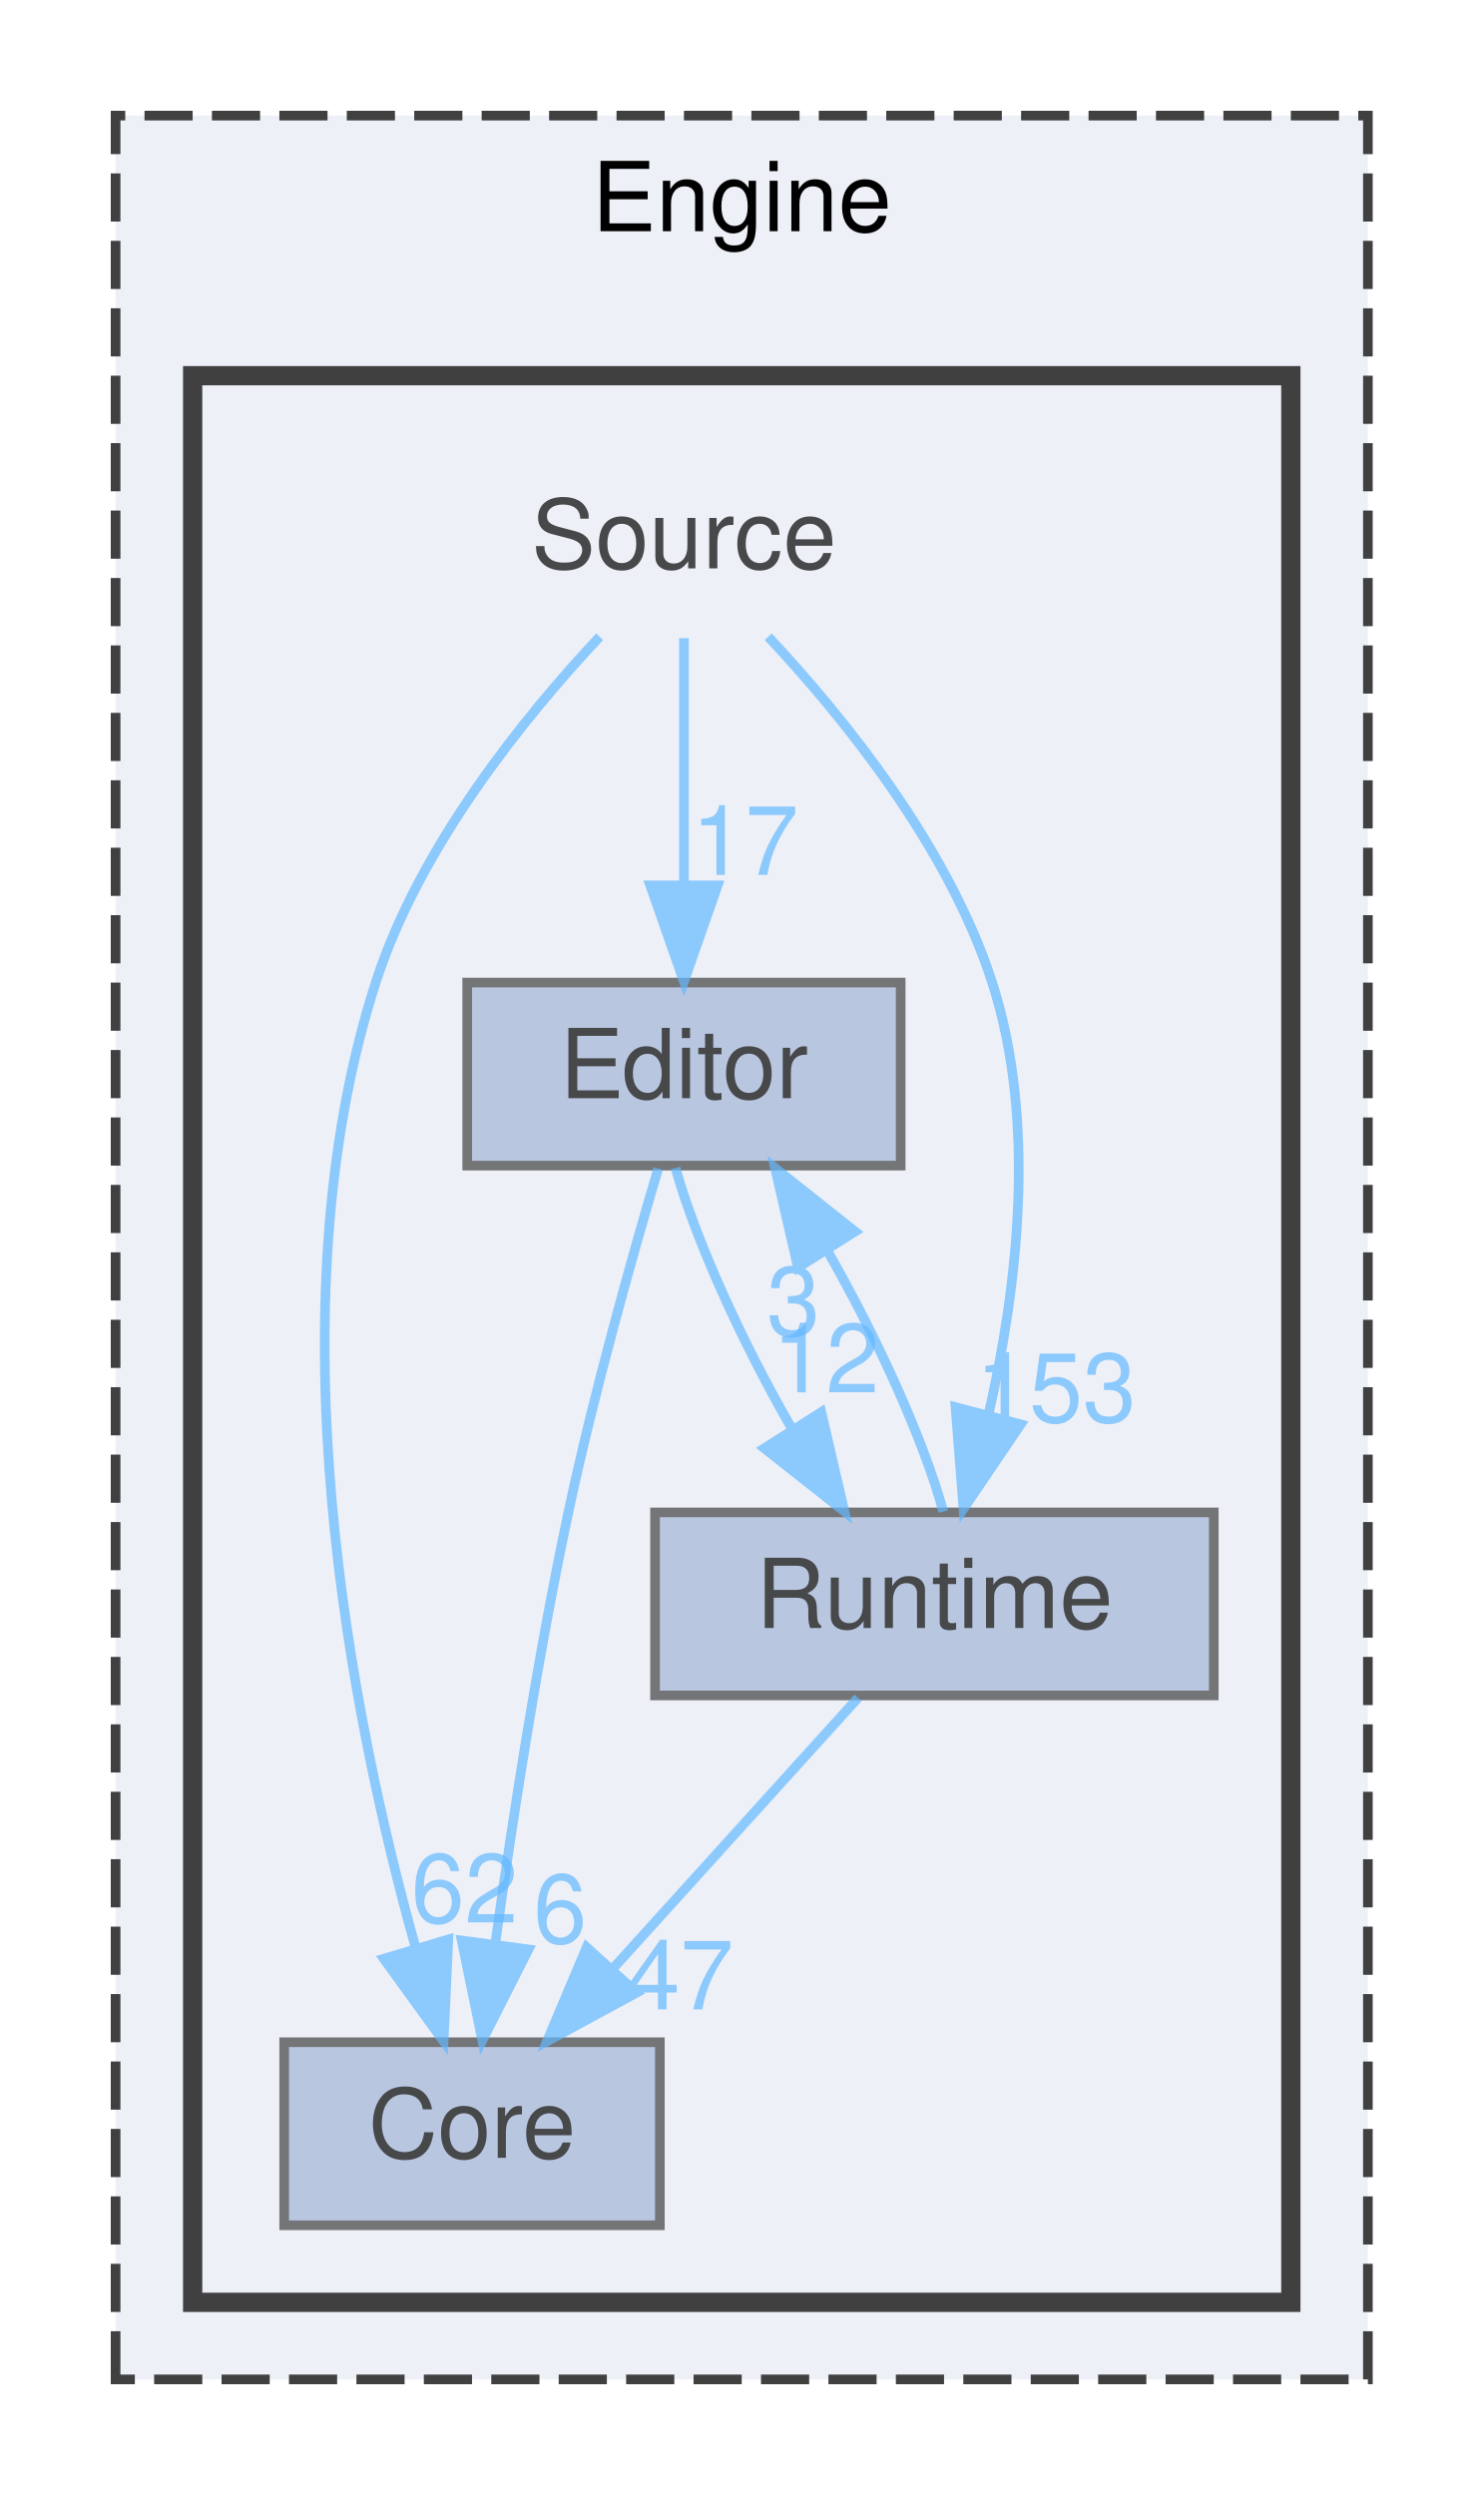
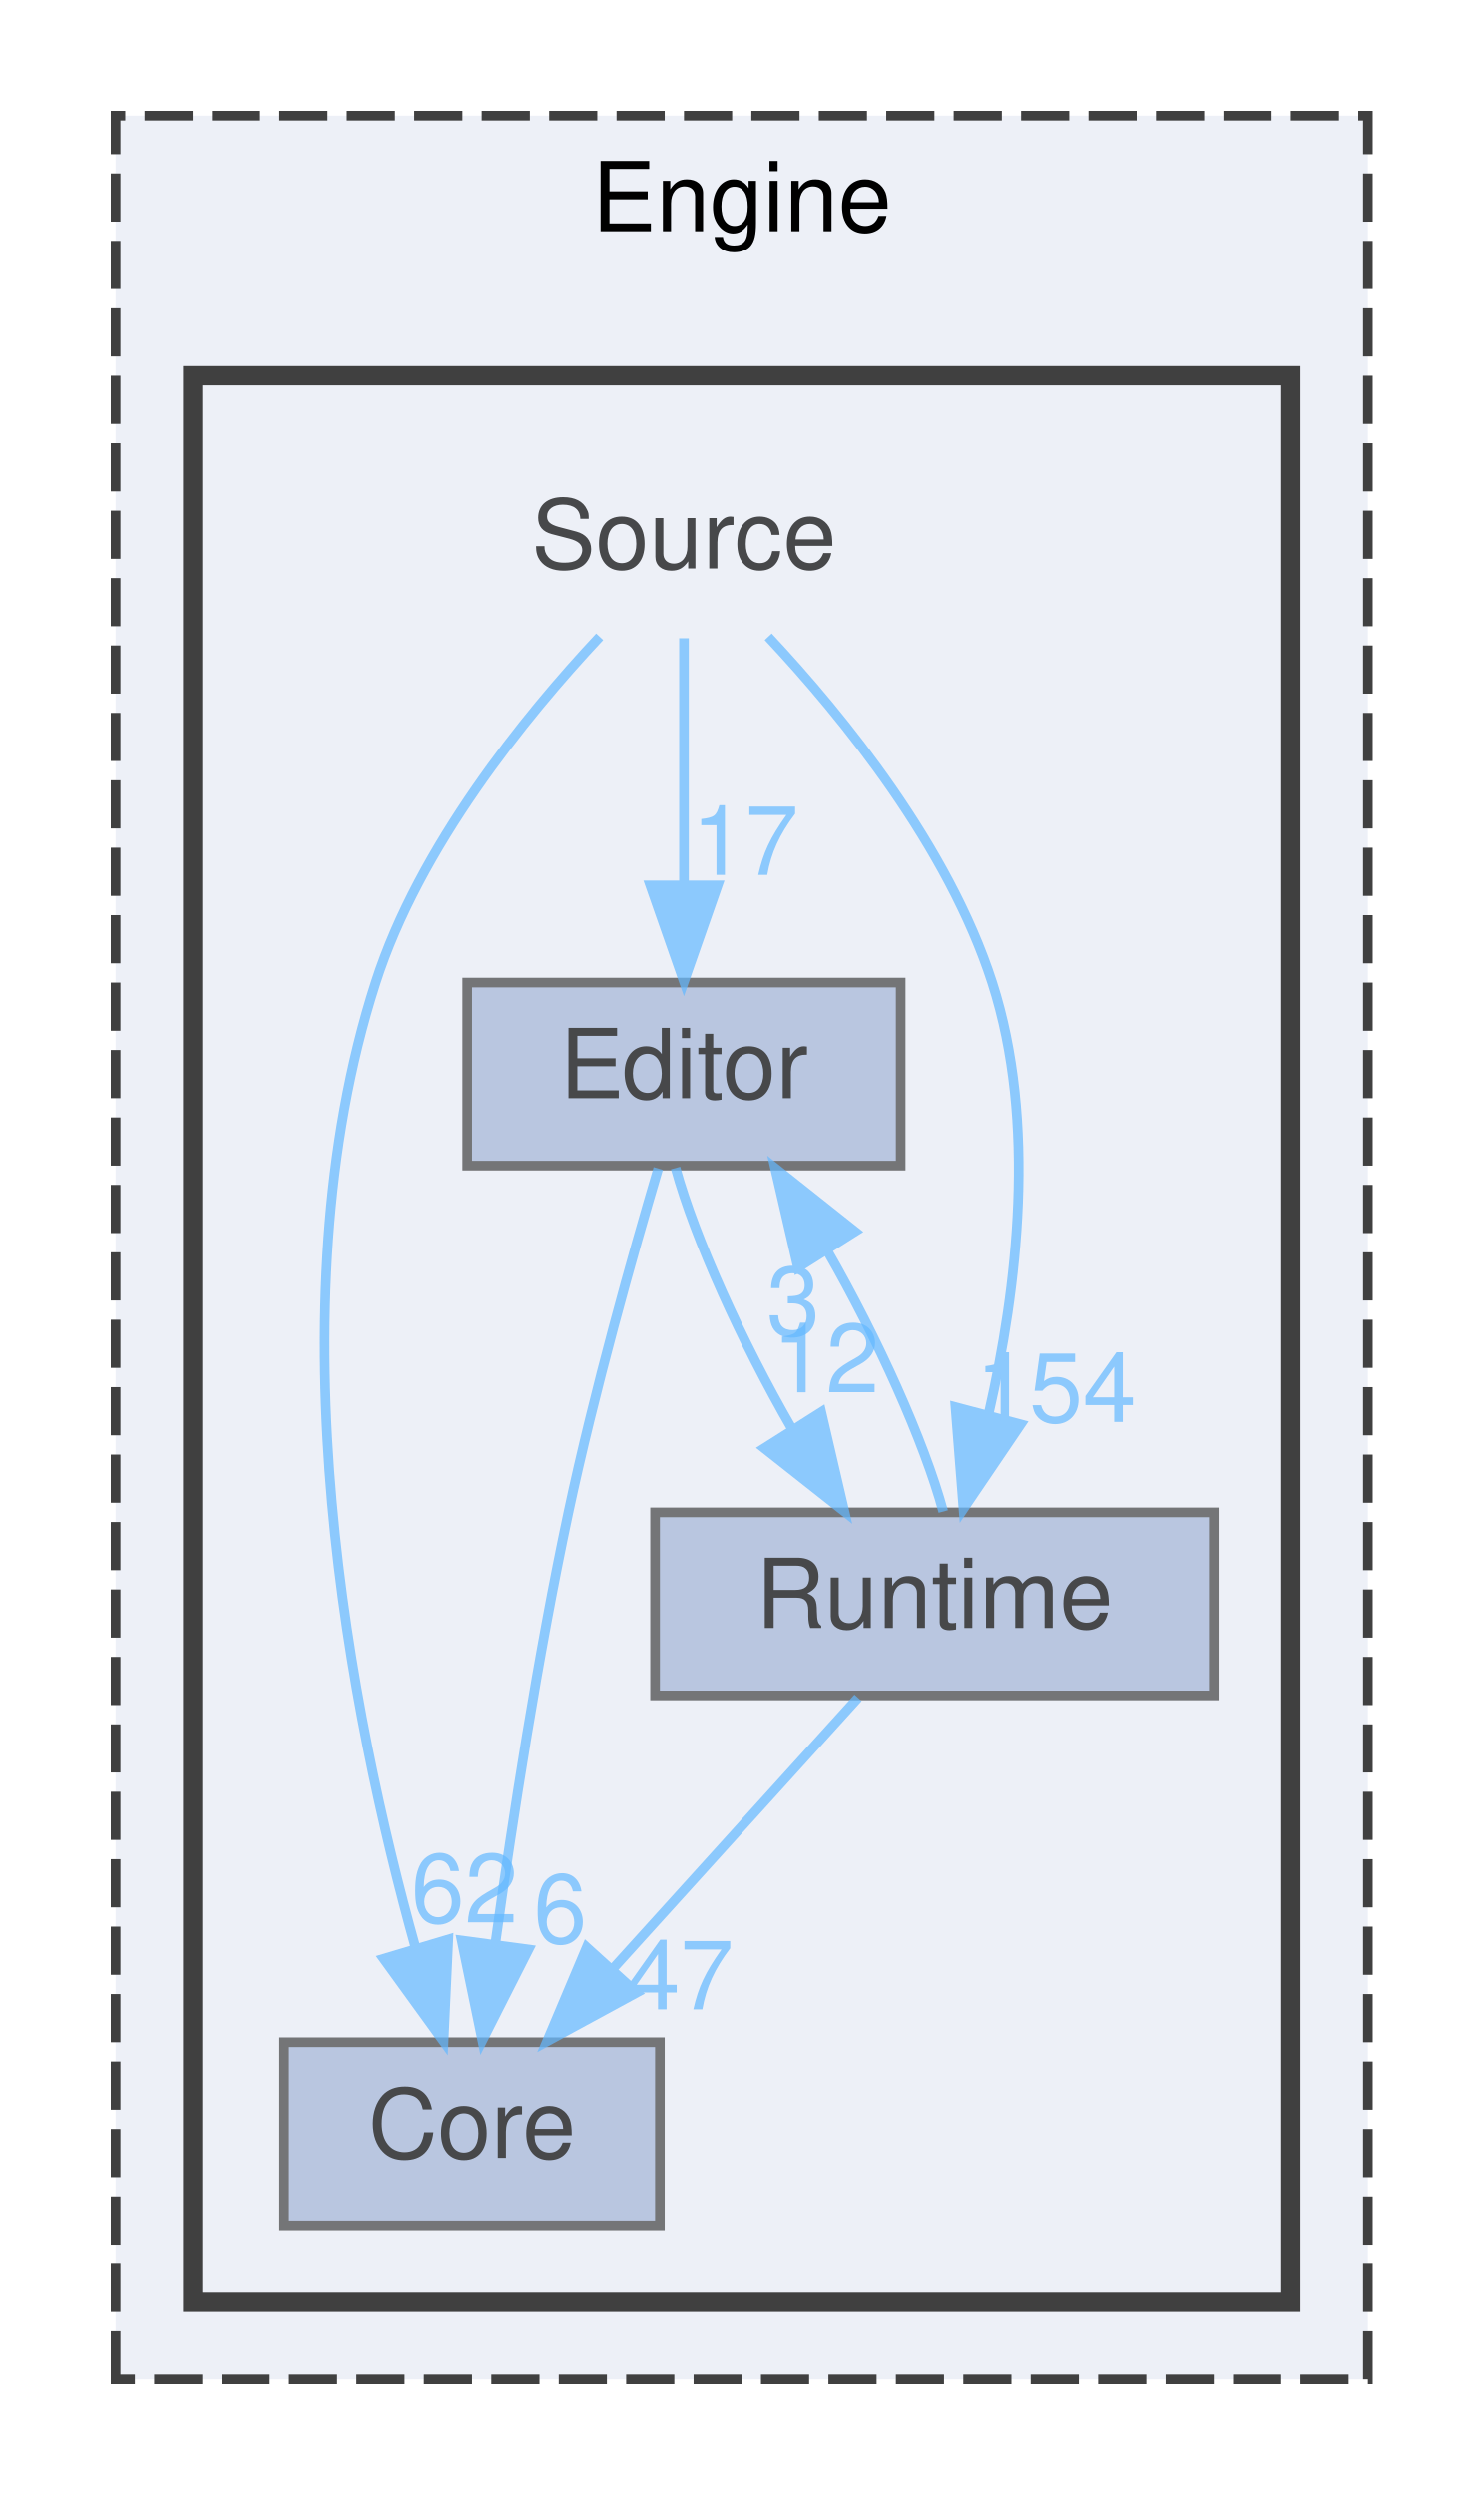
<svg xmlns="http://www.w3.org/2000/svg" xmlns:xlink="http://www.w3.org/1999/xlink" width="154pt" height="259pt" viewBox="0.00 0.00 154.00 259.00">
  <svg id="main" version="1.1" xml:space="preserve">
    <style type="text/css">
.node, .edge {opacity: 0.7;}
.node.selected, .edge.selected {opacity: 1;}
.edge:hover path { stroke: red; }
.edge:hover polygon { stroke: red; fill: red; }
</style>
    <svg id="graph" class="graph">
      <g id="graph0" class="graph" transform="scale(1 1) rotate(0) translate(4 255)">
        <g id="clust1" class="cluster">
          <g id="a_clust1">
            <a xlink:href="dir_0b6ee6e7e9547e675db4add2e5de97da.html" target="_top" xlink:title="Engine">
              <polygon fill="#edf0f7" stroke="#404040" stroke-dasharray="5,2" points="8,-8 8,-243 138,-243 138,-8 8,-8" />
              <text text-anchor="middle" x="73" y="-231" font-family="Helvetica,sans-Serif" font-size="10.00">Engine</text>
            </a>
          </g>
        </g>
        <g id="clust2" class="cluster">
          <g id="a_clust2">
            <a xlink:href="dir_9579d1ecb2c7bf48cbe1049c41745cb4.html" target="_top">
              <polygon fill="#edf0f7" stroke="#404040" stroke-width="2" points="16,-16 16,-216 130,-216 130,-16 16,-16" />
            </a>
          </g>
        </g>
        <g id="node1" class="node">
          <text text-anchor="middle" x="67" y="-196" font-family="Helvetica,sans-Serif" font-size="10.00">Source</text>
        </g>
        <g id="node2" class="node">
          <g id="a_node2">
            <a xlink:href="dir_580d866cebc144d44931193ef5e2059b.html" target="_top" xlink:title="Core">
              <polygon fill="#a2b4d6" stroke="#404040" points="64.5,-43 25.5,-43 25.5,-24 64.5,-24 64.5,-43" />
              <text text-anchor="middle" x="45" y="-31" font-family="Helvetica,sans-Serif" font-size="10.00">Core</text>
            </a>
          </g>
        </g>
        <g id="edge1" class="edge">
          <g id="a_edge1">
            <a xlink:href="dir_000035_000003.html" target="_top">
              <path fill="none" stroke="#63b8ff" d="M58.25,-188.9C50.44,-180.56 39.55,-167.13 35,-153 24.01,-118.9 32.51,-76.59 39.13,-52.86" />
              <polygon fill="#63b8ff" stroke="#63b8ff" points="42.54,-53.67 42.05,-43.09 35.84,-51.67 42.54,-53.67" />
            </a>
          </g>
          <g id="a_edge1-headlabel">
            <a xlink:href="dir_000035_000003.html" target="_top" xlink:title="62">
              <text text-anchor="middle" x="44.23" y="-55.43" font-family="Helvetica,sans-Serif" font-size="10.00" fill="#63b8ff">62</text>
            </a>
          </g>
        </g>
        <g id="node3" class="node">
          <g id="a_node3">
            <a xlink:href="dir_c6cb6fb3292d721ac39edcf45c3f2a55.html" target="_top" xlink:title="Editor">
              <polygon fill="#a2b4d6" stroke="#404040" points="89.5,-153 44.5,-153 44.5,-134 89.5,-134 89.5,-153" />
              <text text-anchor="middle" x="67" y="-141" font-family="Helvetica,sans-Serif" font-size="10.00">Editor</text>
            </a>
          </g>
        </g>
        <g id="edge3" class="edge">
          <g id="a_edge3">
            <a xlink:href="dir_000035_000010.html" target="_top">
              <path fill="none" stroke="#63b8ff" d="M67,-188.75C67,-181.8 67,-171.85 67,-163.13" />
              <polygon fill="#63b8ff" stroke="#63b8ff" points="70.5,-163.09 67,-153.09 63.5,-163.09 70.5,-163.09" />
            </a>
          </g>
          <g id="a_edge3-headlabel">
            <a xlink:href="dir_000035_000010.html" target="_top" xlink:title="17">
              <text text-anchor="middle" x="73.34" y="-164.18" font-family="Helvetica,sans-Serif" font-size="10.00" fill="#63b8ff">17</text>
            </a>
          </g>
        </g>
        <g id="node4" class="node">
          <g id="a_node4">
            <a xlink:href="dir_9f04efef762572853abdf73f62bebfcc.html" target="_top" xlink:title="Runtime">
              <polygon fill="#a2b4d6" stroke="#404040" points="122,-98 64,-98 64,-79 122,-79 122,-98" />
              <text text-anchor="middle" x="93" y="-86" font-family="Helvetica,sans-Serif" font-size="10.00">Runtime</text>
            </a>
          </g>
        </g>
        <g id="edge2" class="edge">
          <g id="a_edge2">
            <a xlink:href="dir_000035_000032.html" target="_top">
              <path fill="none" stroke="#63b8ff" d="M75.75,-188.9C83.56,-180.56 94.45,-167.13 99,-153 103.68,-138.49 101.59,-121.22 98.66,-108.36" />
              <polygon fill="#63b8ff" stroke="#63b8ff" points="101.96,-107.14 96.02,-98.37 95.19,-108.93 101.96,-107.14" />
            </a>
          </g>
          <g id="a_edge2-headlabel">
-             <a xlink:href="dir_000035_000032.html" target="_top" xlink:title="153">
-               <text text-anchor="middle" x="105.62" y="-107.39" font-family="Helvetica,sans-Serif" font-size="10.00" fill="#63b8ff">153</text>
+             <a xlink:href="dir_000035_000032.html" target="_top" xlink:title="154">
+               <text text-anchor="middle" x="105.62" y="-107.39" font-family="Helvetica,sans-Serif" font-size="10.00" fill="#63b8ff">154</text>
            </a>
          </g>
        </g>
        <g id="edge4" class="edge">
          <g id="a_edge4">
            <a xlink:href="dir_000010_000003.html" target="_top">
              <path fill="none" stroke="#63b8ff" d="M64.33,-133.7C61.69,-124.77 57.67,-110.52 55,-98 51.83,-83.12 49.2,-66.09 47.44,-53.41" />
              <polygon fill="#63b8ff" stroke="#63b8ff" points="50.86,-52.63 46.07,-43.18 43.93,-53.56 50.86,-52.63" />
            </a>
          </g>
          <g id="a_edge4-headlabel">
            <a xlink:href="dir_000010_000003.html" target="_top" xlink:title="6">
              <text text-anchor="middle" x="54.15" y="-53.31" font-family="Helvetica,sans-Serif" font-size="10.00" fill="#63b8ff">6</text>
            </a>
          </g>
        </g>
        <g id="edge5" class="edge">
          <g id="a_edge5">
            <a xlink:href="dir_000010_000032.html" target="_top">
              <path fill="none" stroke="#63b8ff" d="M66.13,-133.75C68.15,-126.42 72.99,-115.73 78.2,-106.7" />
              <polygon fill="#63b8ff" stroke="#63b8ff" points="81.26,-108.41 83.66,-98.09 75.34,-104.66 81.26,-108.41" />
            </a>
          </g>
          <g id="a_edge5-headlabel">
            <a xlink:href="dir_000010_000032.html" target="_top" xlink:title="12">
              <text text-anchor="middle" x="81.73" y="-110.46" font-family="Helvetica,sans-Serif" font-size="10.00" fill="#63b8ff">12</text>
            </a>
          </g>
        </g>
        <g id="edge6" class="edge">
          <g id="a_edge6">
            <a xlink:href="dir_000032_000003.html" target="_top">
              <path fill="none" stroke="#63b8ff" d="M85.07,-78.75C78.15,-71.11 67.93,-59.82 59.55,-50.56" />
              <polygon fill="#63b8ff" stroke="#63b8ff" points="62.09,-48.15 52.78,-43.09 56.9,-52.85 62.09,-48.15" />
            </a>
          </g>
          <g id="a_edge6-headlabel">
            <a xlink:href="dir_000032_000003.html" target="_top" xlink:title="47">
              <text text-anchor="middle" x="66.6" y="-46.41" font-family="Helvetica,sans-Serif" font-size="10.00" fill="#63b8ff">47</text>
            </a>
          </g>
        </g>
        <g id="edge7" class="edge">
          <g id="a_edge7">
            <a xlink:href="dir_000032_000010.html" target="_top">
              <path fill="none" stroke="#63b8ff" d="M93.92,-98.09C91.94,-105.37 87.12,-116.04 81.92,-125.1" />
              <polygon fill="#63b8ff" stroke="#63b8ff" points="78.84,-123.42 76.46,-133.75 84.76,-127.16 78.84,-123.42" />
            </a>
          </g>
          <g id="a_edge7-headlabel">
            <a xlink:href="dir_000032_000010.html" target="_top" xlink:title="3">
              <text text-anchor="middle" x="78.36" y="-116.37" font-family="Helvetica,sans-Serif" font-size="10.00" fill="#63b8ff">3</text>
            </a>
          </g>
        </g>
      </g>
    </svg>
  </svg>
  <style type="text/css">

[data-mouse-over-selected='false'] { opacity: 0.7; }
[data-mouse-over-selected='true']  { opacity: 1.0; }

</style>
</svg>
